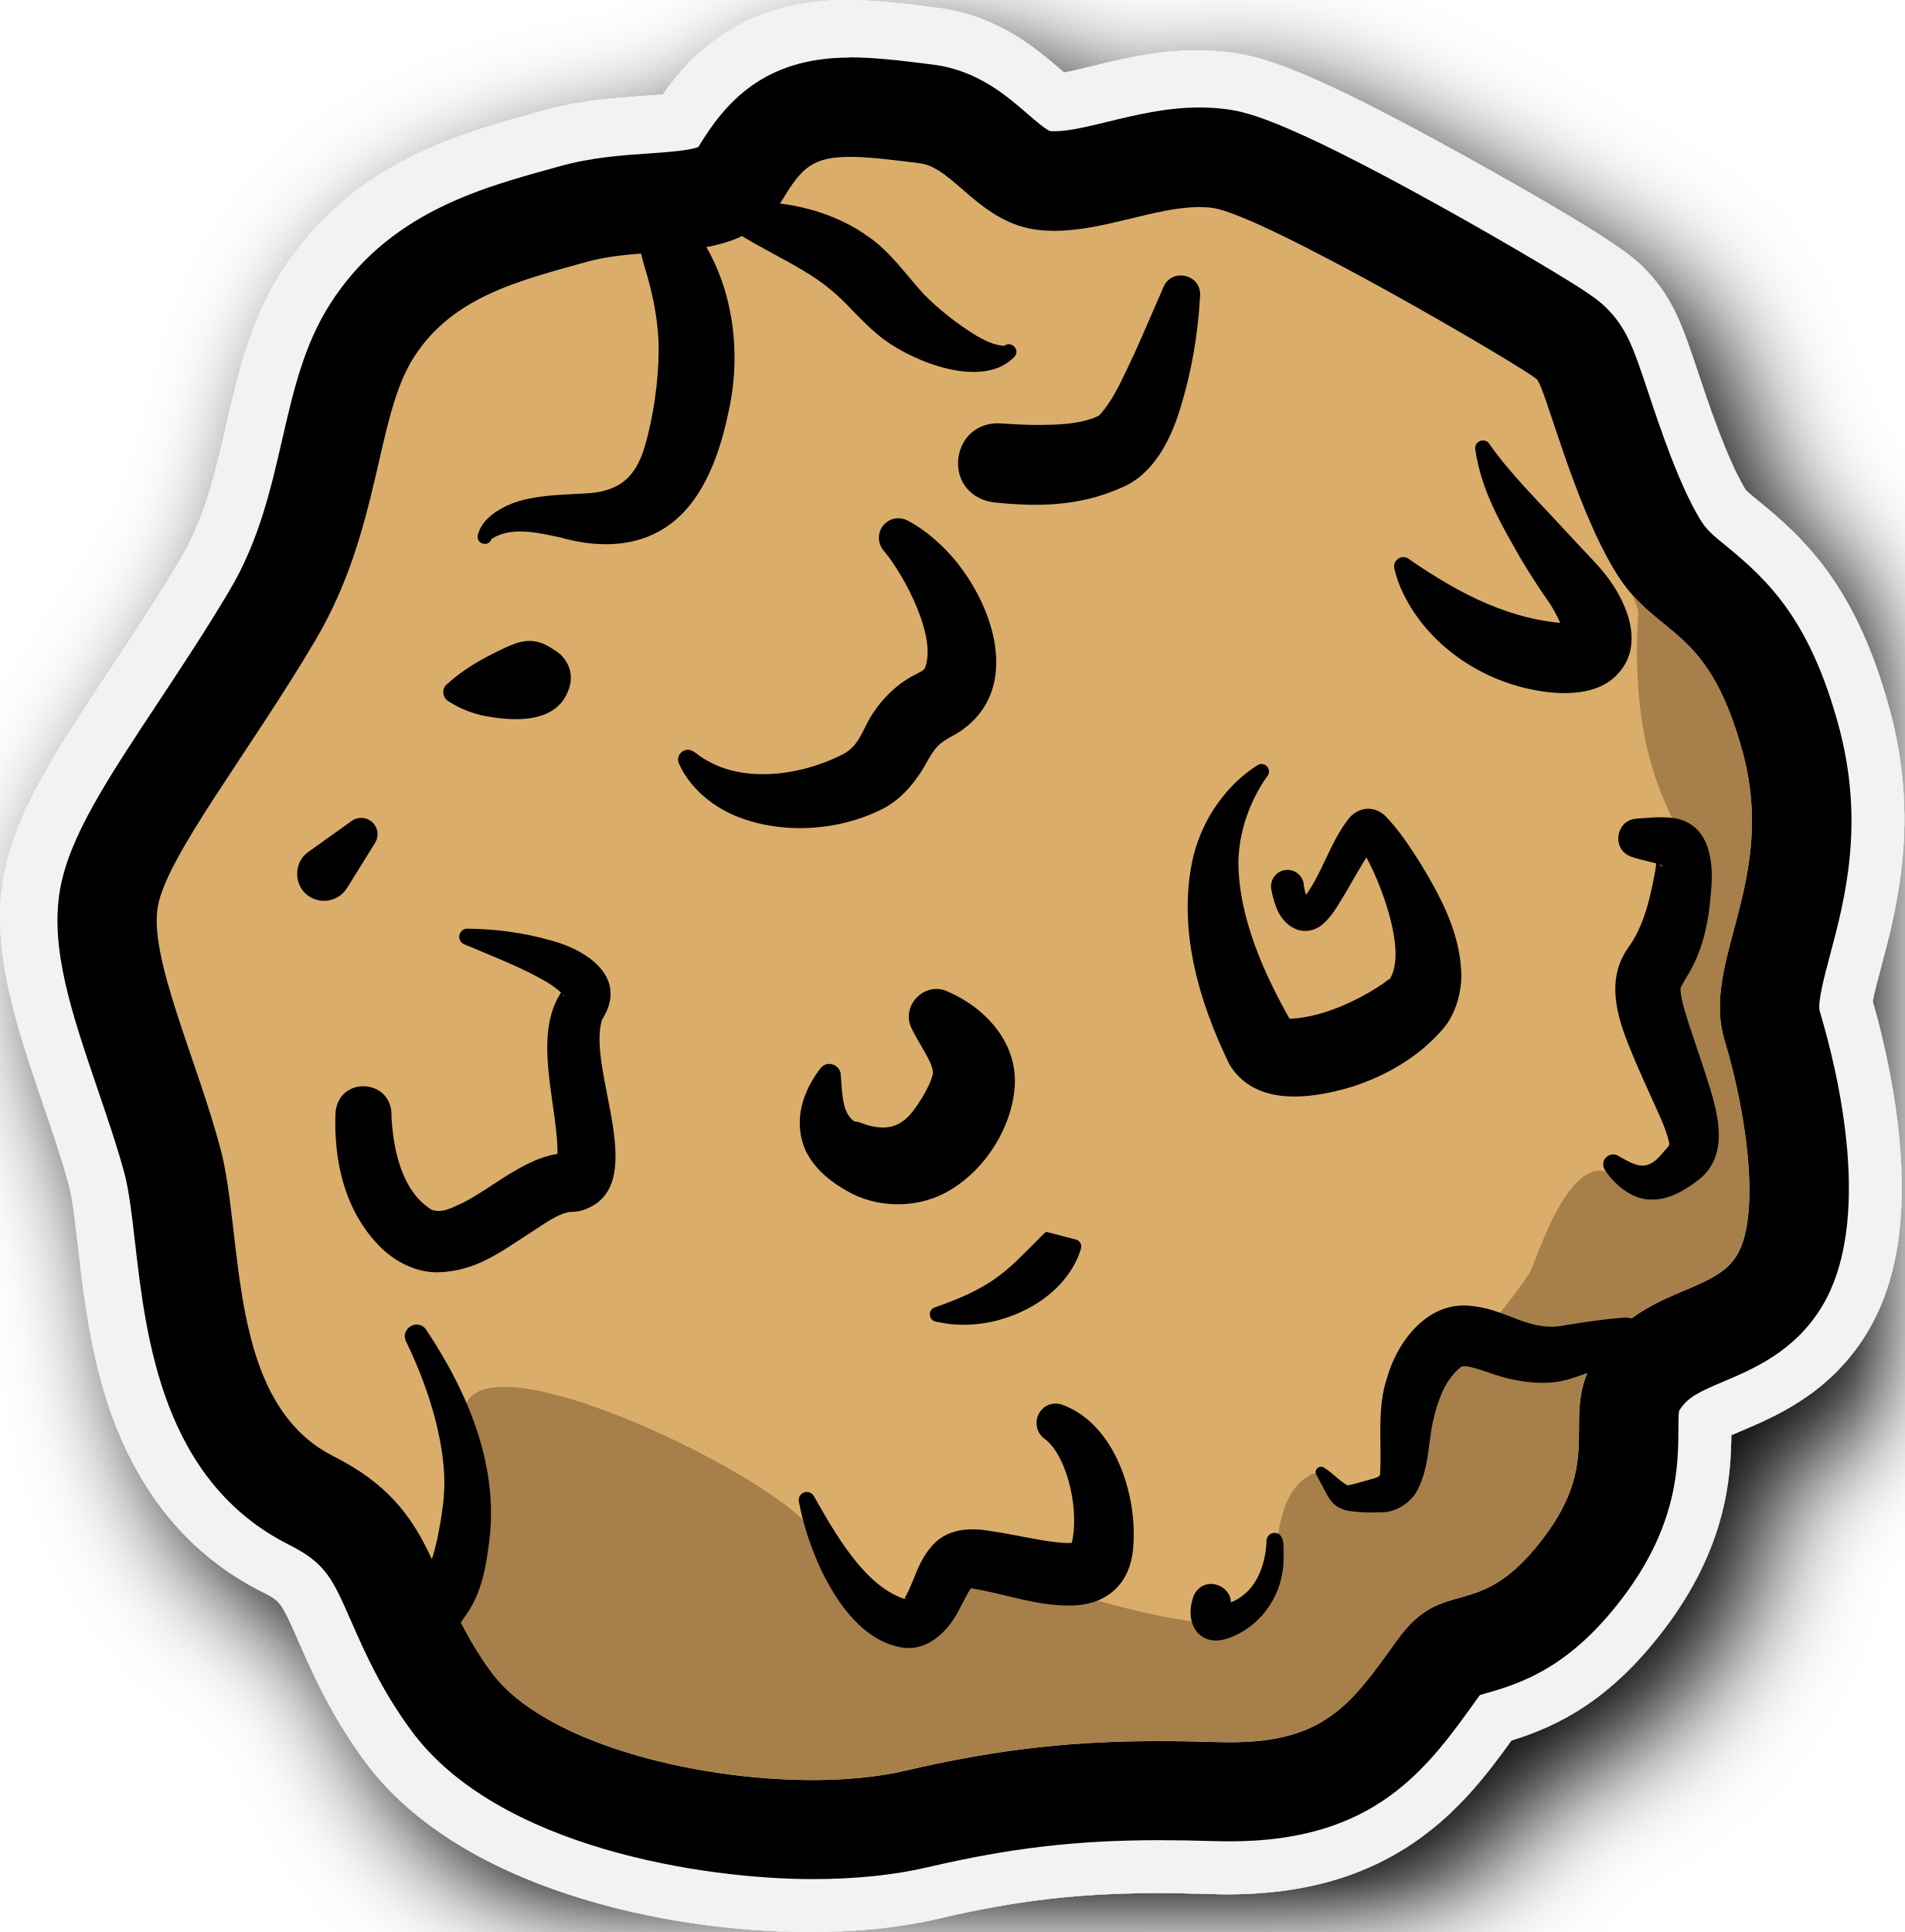
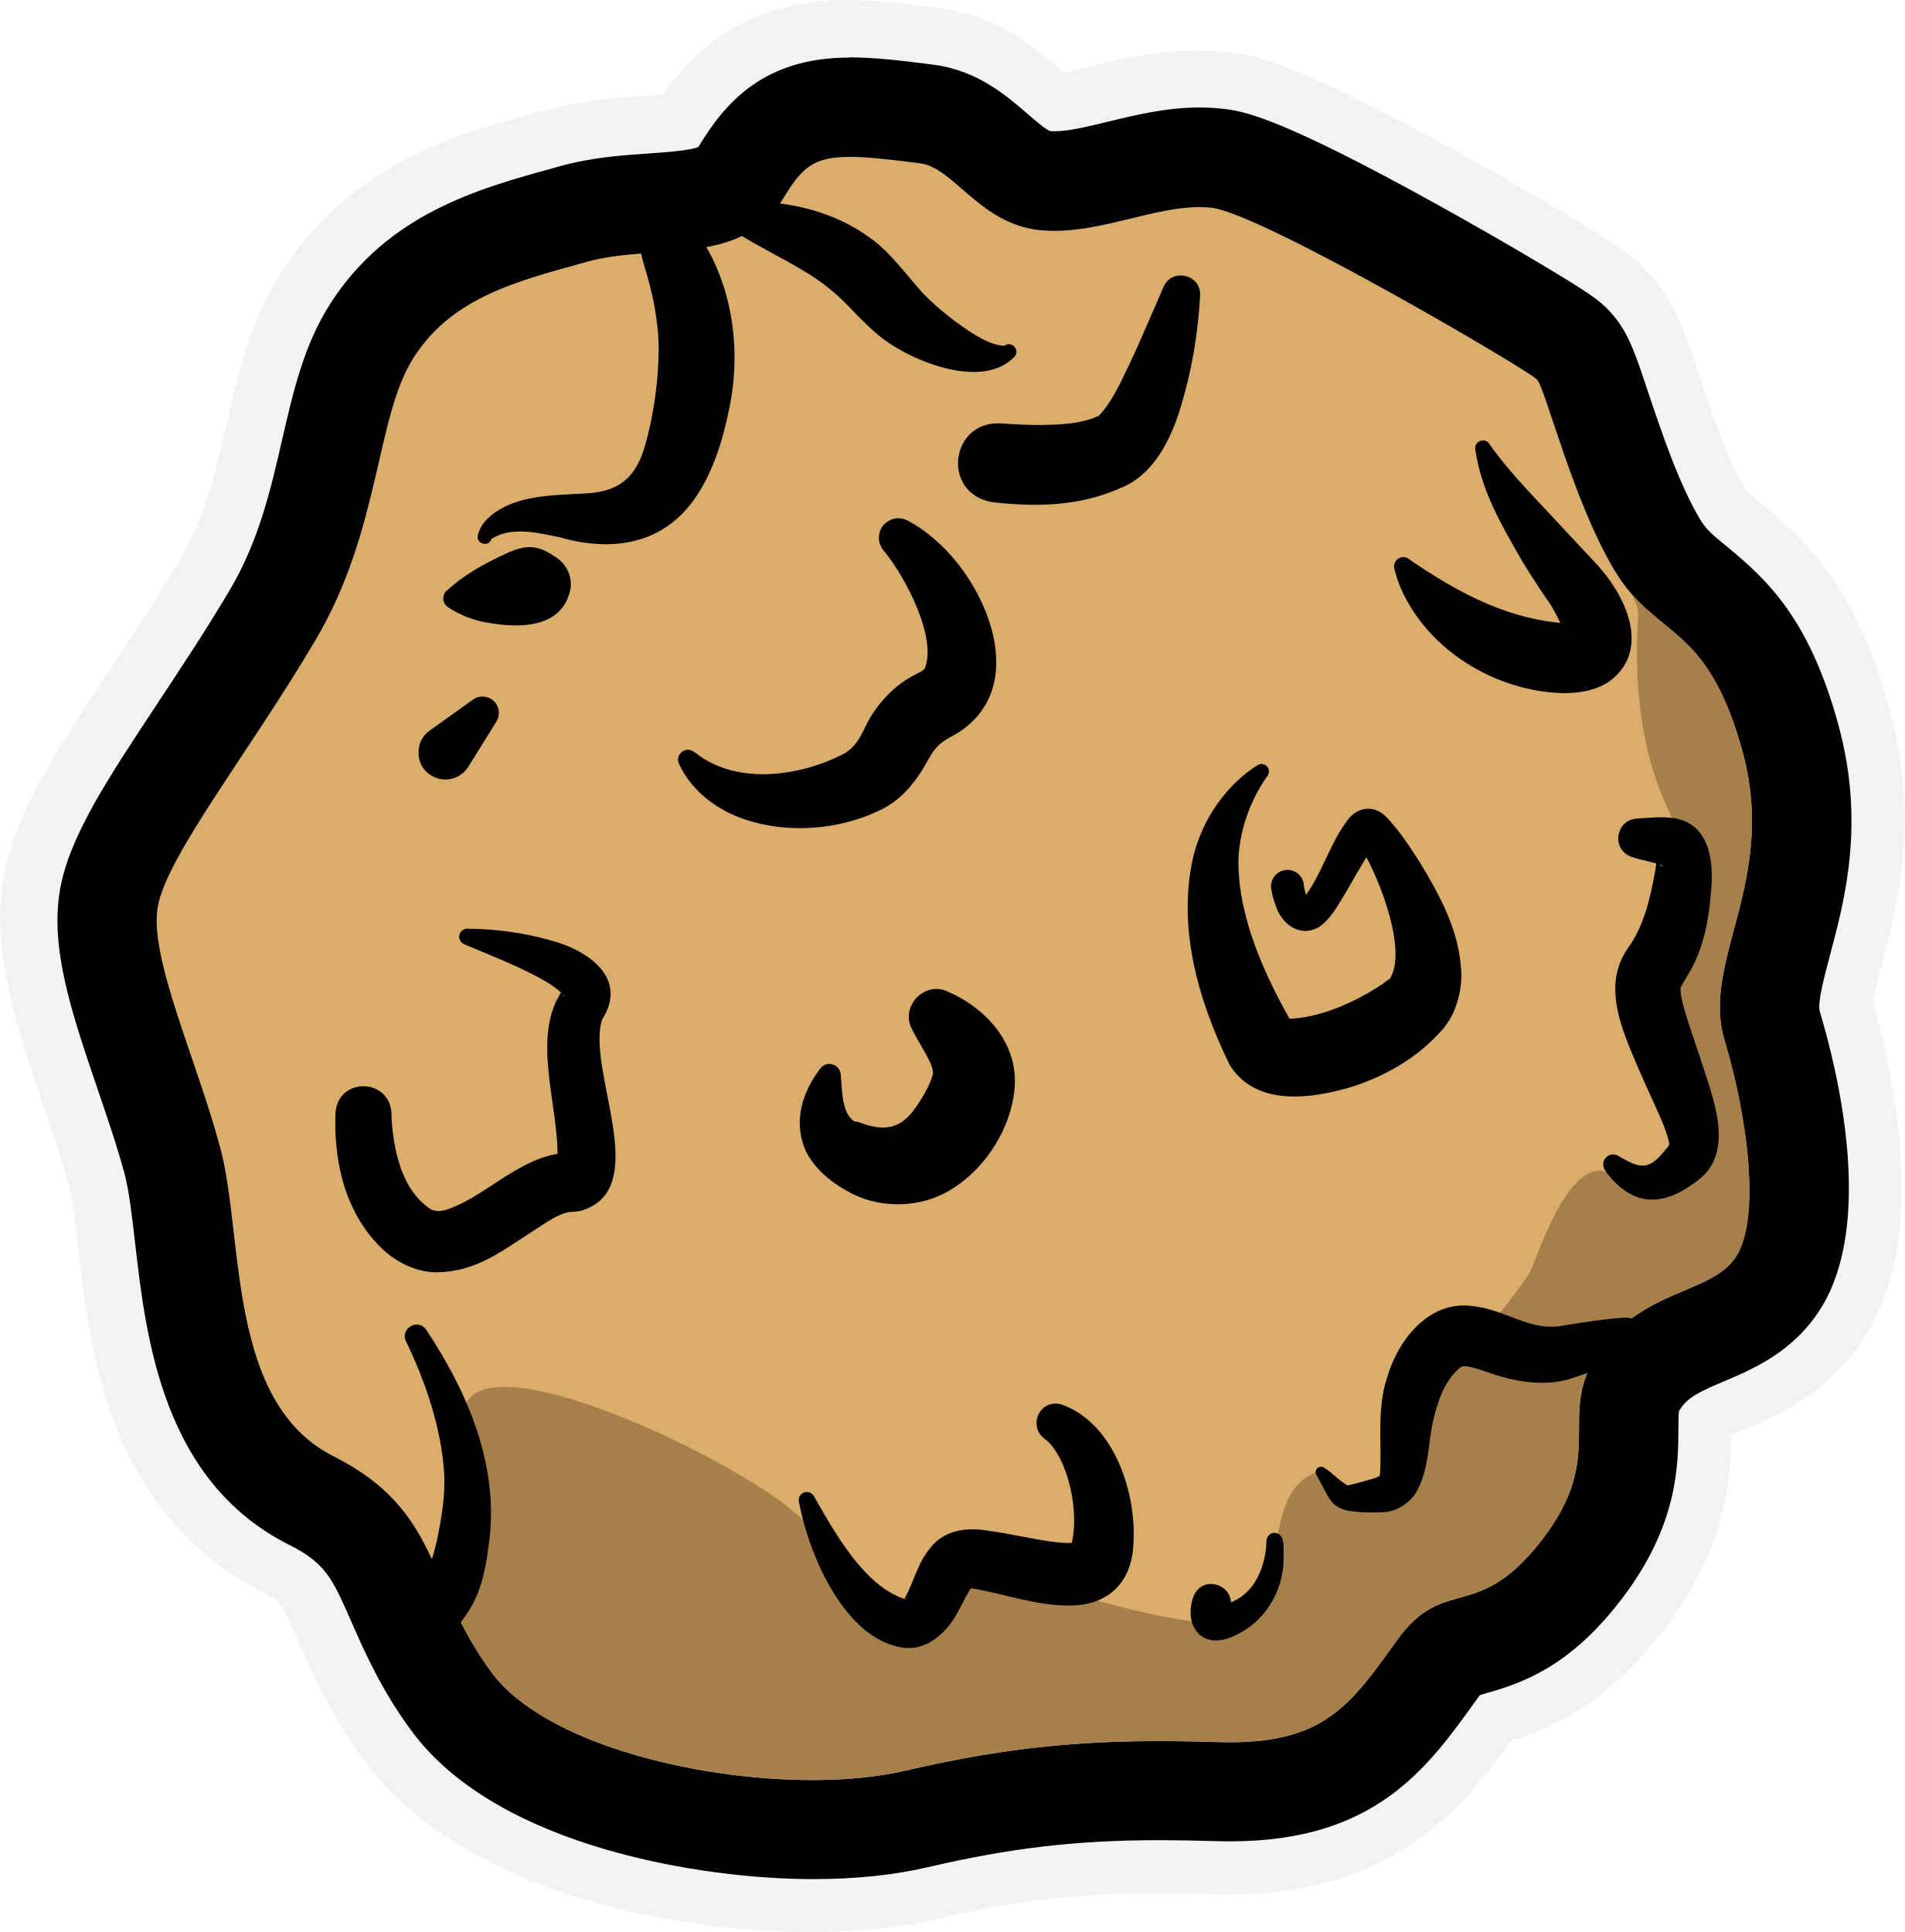
<svg xmlns="http://www.w3.org/2000/svg" id="Layer_2" data-name="Layer 2" viewBox="0 0 345.27 350.31">
  <defs>
    <style>
      .cls-1 {
        fill: #a67f4a;
      }

      .cls-1, .cls-2, .cls-3, .cls-4, .cls-5 {
        stroke-width: 0px;
      }

      .cls-2 {
        fill: #dbad6b;
      }

-       .cls-6 {
-         filter: url(#drop-shadow-1);
-       }
- 
      .cls-4 {
        fill: #ccc;
      }

      .cls-5 {
        fill: #f2f2f2;
      }
    </style>
-     <filter id="drop-shadow-1" filterUnits="userSpaceOnUse">
-       <feOffset dx="7" dy="7" />
-       <feGaussianBlur result="blur" stdDeviation="10" />
-       <feFlood flood-color="#000" flood-opacity="1" />
-       <feComposite in2="blur" operator="in" />
-       <feComposite in="SourceGraphic" />
-     </filter>
  </defs>
  <g id="Alien">
    <g id="Layer_15" data-name="Layer 15">
-       <g class="cls-6">
+       <g>
        <g>
          <path class="cls-4" d="m146.91,331.31c-23.29,0-53.72-7.26-65.47-23.21-4.87-6.61-7.53-12.66-9.87-17.99-3.74-8.52-6-13.66-15.55-18.47-18.57-9.35-21.12-31.45-22.99-47.58-.61-5.3-1.19-10.31-2.18-14-1.36-5.06-3.22-10.53-5.02-15.82-4.28-12.56-7.98-23.41-6.49-31.84,1.36-7.72,7.74-17.36,16.56-30.71,4.41-6.67,8.98-13.57,13.17-20.69,5.94-10.07,8.33-20.47,10.44-29.65,1.86-8.1,3.62-15.76,7.56-21.9,8.57-13.37,22.55-17.23,34.89-20.65l1.6-.44c4.82-1.34,9.6-1.67,14.22-1.99,9.5-.66,13.62-1.34,16.13-5.5,4.53-7.51,9.21-11.87,19.69-11.87,3.62,0,8.04.48,14.02,1.25,5.29.68,9.05,3.94,12.36,6.81,3.03,2.63,5.65,4.9,9.05,5.26.56.06,1.16.09,1.78.09,3.59,0,7.61-.98,11.85-2.01,4.66-1.13,9.47-2.3,14.38-2.3,1.19,0,2.36.07,3.48.21,2.31.29,7.71.97,35.52,16.4,25.13,13.94,28.5,17.16,28.8,17.48,1.93,2.06,2.75,4.52,4.94,11.09,2.36,7.06,5.92,17.73,10.26,25.01,2.01,3.37,4.05,5.03,6.88,7.33,5.56,4.52,12.47,10.15,17.3,27.73,4.25,15.47,1.05,27.47-1.52,37.12-1.66,6.22-2.97,11.14-1.78,15.09,1.64,5.46,9.4,33.37,1.17,46.52-3.42,5.46-8.79,7.74-13.53,9.75-4.58,1.94-8.54,3.62-11.58,7.94-2.04,2.9-2.05,4.9-2.06,8.89-.03,6.1-.06,14.46-8.41,25.38-7.5,9.81-13.68,12.18-19.88,13.91-3.13.88-4.19,1.17-6.41,4.29l-.1.14c-8.47,11.86-15.79,22.09-37.5,22.1-.78,0-1.58-.01-2.41-.04-3.88-.12-7.29-.18-10.41-.18-15.68,0-28.42,1.49-43.97,5.13-5.48,1.28-11.84,1.93-18.9,1.93Z" />
          <path class="cls-4" d="m153.6,28c3.09,0,7.18.44,12.86,1.18,6.11.79,10.8,10.94,21.6,12.1.91.1,1.82.14,2.73.14,9.05,0,18.31-4.31,26.24-4.31.8,0,1.59.04,2.36.14,9.18,1.15,57.25,29.37,58.87,31.1,1.62,1.73,6.48,21.89,14.04,34.56,7.56,12.67,16.74,9.22,23.22,32.83,6.48,23.61-7.56,38.01-3.24,52.41,4.32,14.4,6.48,32.25,2.16,39.17-4.32,6.91-16.74,5.76-24.84,17.28-8.1,11.52,1.62,18.43-10.26,33.98s-17.82,6.34-26.46,18.43c-8.31,11.63-13.12,18.46-30.27,18.46-.69,0-1.4-.01-2.13-.03-3.66-.11-7.2-.18-10.69-.18-14.52,0-28.16,1.18-46.02,5.36-4.87,1.14-10.66,1.7-16.85,1.7-21.94,0-48.95-6.97-58.22-19.55-11.88-16.13-9.18-29.37-28.62-39.17-19.44-9.79-16.2-39.74-20.52-55.87-4.32-16.13-12.96-34.56-11.34-43.77,1.62-9.22,16.74-28.22,28.62-48.38,11.88-20.16,10.8-40.32,17.82-51.26,7.02-10.94,18.9-13.82,31.33-17.28,12.42-3.46,28.07,1.05,35.65-11.52,3.31-5.49,5.37-7.51,11.98-7.51m0-18h0c-15.51,0-22.55,8.18-27.38,16.2-1.51.67-6.03.98-9.06,1.19-4.83.34-10.31.71-16.01,2.3l-1.59.44c-13.2,3.65-29.63,8.2-40.06,24.46-4.79,7.46-6.72,15.86-8.76,24.74-2.06,8.96-4.19,18.22-9.42,27.1-4.08,6.91-8.57,13.71-12.92,20.29-9.43,14.25-16.24,24.55-17.92,34.11-1.88,10.71,2.16,22.57,6.84,36.3,1.75,5.15,3.57,10.47,4.85,15.24.82,3.05,1.36,7.74,1.93,12.7,1.98,17.14,4.98,43.05,27.88,54.58,6.66,3.35,7.85,6.05,11.36,14.05,2.41,5.48,5.4,12.3,10.87,19.71,15.63,21.21,53.06,26.87,72.71,26.87,7.76,0,14.81-.73,20.95-2.17,14.84-3.47,26.98-4.89,41.92-4.89,3.04,0,6.35.06,10.14.17.91.03,1.81.04,2.68.04,26.34,0,35.73-13.14,44.82-25.86l.1-.14c.16-.23.3-.4.4-.53.34-.1.76-.22,1.11-.32,7.09-1.98,15.43-5.11,24.61-17.12,10.18-13.32,10.23-24.27,10.26-30.81,0-1.19.01-2.82.13-3.28h0s.08-.16.3-.47c1.42-2.02,3.25-2.93,7.73-4.83,5.37-2.27,12.73-5.39,17.65-13.26,9.75-15.59,3.12-42.87-.18-53.88-.45-1.51.83-6.32,1.86-10.19,2.7-10.13,6.39-24,1.5-41.81-5.16-18.8-12.54-26.02-20.29-32.33-2.7-2.2-3.69-3.06-4.83-4.96-3.85-6.45-7.22-16.56-9.45-23.25-2.42-7.26-3.64-10.9-6.92-14.4-1.73-1.85-3.26-3.07-12.51-8.58-5.63-3.36-12.2-7.13-18.49-10.62-29.33-16.27-35.47-17.04-38.76-17.45-1.48-.19-3.03-.28-4.6-.28-5.99,0-11.58,1.36-16.51,2.56-3.71.9-7.21,1.75-9.72,1.75-.3,0-.58-.01-.82-.04-.74-.19-2.85-2.02-4.11-3.11-3.85-3.33-9.11-7.9-17.1-8.93-6.33-.82-11.07-1.32-15.17-1.32h0Z" />
        </g>
        <path class="cls-5" d="m153.6,28c3.09,0,7.18.44,12.86,1.18,6.11.79,10.8,10.94,21.6,12.1.91.1,1.82.14,2.73.14,9.05,0,18.31-4.31,26.24-4.31.8,0,1.59.04,2.36.14,9.18,1.15,57.25,29.37,58.87,31.1,1.62,1.73,6.48,21.89,14.04,34.56,7.56,12.67,16.74,9.22,23.22,32.83,6.48,23.61-7.56,38.01-3.24,52.41,4.32,14.4,6.48,32.25,2.16,39.17-4.32,6.91-16.74,5.76-24.84,17.28-8.1,11.52,1.62,18.43-10.26,33.98-11.88,15.55-17.82,6.34-26.46,18.43-8.31,11.63-13.12,18.46-30.27,18.46-.69,0-1.4-.01-2.13-.03-3.66-.11-7.2-.18-10.69-.18-14.52,0-28.16,1.18-46.02,5.36-4.87,1.14-10.66,1.7-16.85,1.7-21.94,0-48.95-6.97-58.22-19.55-11.88-16.13-9.18-29.37-28.62-39.17-19.44-9.79-16.2-39.74-20.52-55.87-4.32-16.13-12.96-34.56-11.34-43.77,1.62-9.22,16.74-28.22,28.62-48.38,11.88-20.16,10.8-40.32,17.82-51.26,7.02-10.94,18.9-13.82,31.33-17.28,12.42-3.46,28.07,1.05,35.65-11.52,3.31-5.49,5.37-7.51,11.98-7.51m0-28h0c-8.97,0-16.48,2.14-22.95,6.53-4.65,3.16-7.93,6.93-10.48,10.6-1.23.11-2.61.21-3.7.28-5.04.35-11.32.78-17.99,2.64l-1.58.44c-14.06,3.89-33.31,9.22-45.81,28.7-5.73,8.92-7.94,18.57-10.09,27.9-1.98,8.6-3.84,16.72-8.29,24.26-3.94,6.69-8.37,13.38-12.65,19.85-10.1,15.26-17.39,26.29-19.43,37.9-2.33,13.23,2.31,26.85,7.22,41.26,1.7,4.99,3.46,10.16,4.65,14.61.63,2.34,1.15,6.88,1.66,11.26.98,8.51,2.21,19.1,5.72,29.3,5.31,15.39,14.59,26.52,27.59,33.07,3.39,1.7,3.45,1.74,6.71,9.15,2.47,5.62,5.85,13.31,11.97,21.62,16.83,22.84,54.02,30.94,80.76,30.94,8.52,0,16.34-.82,23.23-2.43,14.04-3.29,25.52-4.63,39.64-4.63,2.93,0,6.15.05,9.84.17,1.01.03,2.01.05,2.99.05,13.9,0,25.26-3.3,34.71-10.08,7.31-5.24,12.19-11.56,16.7-17.81,8.64-2.69,17.91-7.35,27.57-20,11.44-14.97,12.22-27.8,12.3-35.36.68-.3,1.42-.62,2.06-.89,5.85-2.48,15.64-6.62,22.23-17.17,5.34-8.54,7.41-19.57,6.34-33.73-.64-8.39-2.4-17.87-4.99-26.86.26-1.49.97-4.16,1.51-6.2,2.82-10.6,7.09-26.61,1.48-47.04-5.94-21.63-14.93-30.35-23.62-37.43-2.27-1.85-2.33-1.95-2.56-2.33-3.29-5.52-6.59-15.39-8.56-21.29-2.61-7.82-4.33-12.98-9.11-18.07-2.1-2.24-4.98-5.31-33.44-21.1-28.63-15.88-36.63-17.91-42.37-18.63-1.89-.24-3.86-.36-5.84-.36-7.19,0-13.67,1.58-18.88,2.84-1.63.4-3.66.89-5.24,1.19-.17-.15-.34-.29-.5-.43-4.26-3.69-11.39-9.88-22.37-11.3-6.72-.87-11.82-1.41-16.45-1.41h0Z" />
      </g>
      <g>
        <path class="cls-2" d="m39.93,208.16c-4.32-16.13-12.96-34.56-11.34-43.77,1.62-9.22,16.74-28.22,28.62-48.38,11.88-20.16,10.8-40.32,17.82-51.26,7.02-10.94,18.9-13.82,31.33-17.28,12.42-3.46,28.07,1.05,35.65-11.52,4.86-8.06,7.02-8.64,24.84-6.34,6.11.79,10.8,10.94,21.6,12.1s22.14-5.18,31.33-4.03,57.25,29.37,58.87,31.1c1.62,1.73,6.48,21.89,14.04,34.56s16.74,9.22,23.22,32.83c6.48,23.61-7.56,38.01-3.24,52.41,4.32,14.4,6.48,32.25,2.16,39.17-4.32,6.91-16.74,5.76-24.84,17.28-8.1,11.52,1.62,18.43-10.26,33.98-11.88,15.55-17.82,6.34-26.46,18.43-8.64,12.1-13.5,19.01-32.41,18.43-18.9-.58-34.57,0-56.71,5.18-22.14,5.18-63.19-1.73-75.07-17.85-11.88-16.13-9.18-29.37-28.62-39.17-19.44-9.79-16.2-39.74-20.52-55.87Z" />
        <path class="cls-3" d="m153.99,28.44c3.09,0,7.18.44,12.86,1.18,6.11.79,10.8,10.94,21.6,12.1.91.1,1.82.14,2.73.14,9.05,0,18.31-4.31,26.24-4.31.8,0,1.59.04,2.36.14,9.18,1.15,57.25,29.37,58.87,31.1,1.62,1.73,6.48,21.89,14.04,34.56,7.56,12.67,16.74,9.22,23.22,32.83,6.48,23.61-7.56,38.01-3.24,52.41,4.32,14.4,6.48,32.25,2.16,39.17-4.32,6.91-16.74,5.76-24.84,17.28-8.1,11.52,1.62,18.43-10.26,33.98-11.88,15.55-17.82,6.34-26.46,18.43-8.31,11.63-13.12,18.46-30.27,18.46-.69,0-1.4-.01-2.13-.03-3.66-.11-7.2-.18-10.69-.18-14.52,0-28.16,1.18-46.02,5.36-4.87,1.14-10.66,1.7-16.85,1.7-21.94,0-48.95-6.97-58.22-19.55-11.88-16.13-9.18-29.37-28.62-39.17-19.44-9.79-16.2-39.74-20.52-55.87-4.32-16.13-12.96-34.56-11.34-43.77,1.62-9.22,16.74-28.22,28.62-48.38,11.88-20.16,10.8-40.32,17.82-51.26,7.02-10.94,18.9-13.82,31.33-17.28,12.42-3.46,28.07,1.05,35.65-11.52,3.31-5.49,5.37-7.51,11.98-7.51m0-18v18V10.44h0c-15.51,0-22.55,8.18-27.38,16.2-1.51.67-6.03.98-9.06,1.19-4.83.33-10.31.71-16.01,2.3l-1.59.44c-13.2,3.65-29.63,8.2-40.06,24.46-4.79,7.46-6.72,15.86-8.76,24.74-2.06,8.96-4.19,18.22-9.42,27.1-4.08,6.91-8.57,13.71-12.92,20.29-9.43,14.25-16.24,24.55-17.92,34.11-1.88,10.71,2.16,22.57,6.84,36.3,1.75,5.15,3.57,10.47,4.85,15.24.82,3.05,1.36,7.74,1.93,12.7,1.98,17.14,4.98,43.05,27.88,54.58,6.66,3.35,7.85,6.05,11.36,14.05,2.41,5.48,5.4,12.3,10.87,19.71,15.63,21.21,53.06,26.87,72.71,26.87,7.76,0,14.81-.73,20.95-2.17,14.84-3.47,26.98-4.89,41.92-4.89,3.04,0,6.35.06,10.14.17.91.03,1.81.04,2.68.04,26.34,0,35.74-13.15,44.82-25.86l.1-.14c.16-.23.3-.4.4-.53.34-.1.76-.22,1.11-.32,7.09-1.98,15.43-5.11,24.61-17.12,10.18-13.32,10.23-24.27,10.26-30.81,0-1.19.01-2.82.13-3.28h0s.08-.16.3-.47c1.42-2.02,3.25-2.93,7.73-4.83,5.37-2.27,12.73-5.39,17.65-13.26,9.75-15.59,3.12-42.88-.18-53.88-.45-1.51.83-6.32,1.86-10.19,2.7-10.13,6.39-24,1.5-41.82-5.16-18.8-12.54-26.02-20.29-32.33-2.7-2.2-3.69-3.06-4.83-4.96-3.85-6.45-7.22-16.56-9.45-23.25-2.42-7.26-3.64-10.9-6.91-14.4-1.73-1.85-3.26-3.07-12.51-8.58-5.63-3.36-12.2-7.13-18.49-10.62-29.33-16.27-35.47-17.04-38.76-17.45-1.48-.19-3.03-.28-4.6-.28-5.99,0-11.58,1.36-16.51,2.56-3.71.9-7.21,1.75-9.72,1.75-.3,0-.58-.01-.82-.04-.74-.19-2.85-2.02-4.11-3.11-3.85-3.33-9.11-7.9-17.1-8.93-6.33-.82-11.07-1.32-15.17-1.32h0Z" />
      </g>
      <path class="cls-1" d="m315.92,136.17c-5.58-20.32-13.15-20.6-19.97-28.35.36,1.12,1.15,2.26,1.07,3.58-1.46,23.49,4.8,33.97,7.72,40.19,3.24,6.91.54,18.43-3.78,25.34-2.37,3.79,11.61,23.58,6.48,33.98-.88,1.78-8.64,6.34-14.58,2.3-8.32-5.65-14.36,16.01-15.66,17.85-8.1,11.52-6.48,7.49-15.66,16.13-14.1,13.27-2.16,24.19-14.58,24.19-3.07,0-6.24-5.5-9.18-4.03-10.71,5.36-1.91,27.52-16.74,27.07-8.64-.26-23.81-4.22-35.65-8.64-10.8-4.03-12.96,1.73-19.44,9.22-5.4,6.24-13.5-12.1-19.98-19.01-10.35-11.04-66.74-37.66-61.57-16.7,2.7,10.94-1.19,16.3-4.22,27.52,2.22,5.06,4.61,10.53,8.92,16.37,11.88,16.13,52.93,23.04,75.07,17.85,22.14-5.18,37.81-5.76,56.71-5.18,18.9.58,23.76-6.34,32.41-18.43,8.64-12.1,14.58-2.88,26.46-18.43,11.88-15.55,2.16-22.46,10.26-33.98,8.1-11.52,20.52-10.37,24.84-17.28s2.16-24.77-2.16-39.17c-4.32-14.4,9.72-28.8,3.24-52.41Z" />
      <path class="cls-3" d="m183.86,64.76c-5.65,5.8-17.86,1-23.44-3.1-1.99-1.45-3.98-3.44-5.69-5.21-2.91-3.12-5.53-5.29-9.05-7.36-3.5-2.14-7.53-4.05-11.56-6.54-1.55-.9-2.07-2.92-1.12-4.44.58-.94,1.6-1.48,2.63-1.51,7.51-.16,15.72,1.84,21.99,6.44,3.86,2.65,6.95,7.15,9.9,10.32,2.62,2.7,6.23,5.51,9.51,7.51,1.52.86,3.07,1.68,4.81,1.81.08.03.23-.02.18.09,1.32-1.18,3.13.78,1.83,2h0Z" />
      <path class="cls-3" d="m181.68,76.79c1.88.13,3.91.24,5.78.26,3.95,0,8.5-.04,11.83-1.71,2.78-2.99,4.55-7.44,6.42-11.29,1.76-3.89,3.47-7.98,5.23-11.97,1.49-3.57,6.83-2.37,6.66,1.47-.38,7.06-1.54,13.88-3.65,20.65-1.71,5.6-4.83,11.87-10.67,14.25-7.68,3.41-15.37,3.49-23.39,2.6-9.31-1.62-7.61-14.98,1.79-14.27h0Z" />
      <path class="cls-3" d="m229.71,140.82c-3.13,4.46-5.11,10.12-5.17,15.52.04,10.04,4.68,20.35,9.68,29.1,0,0,.52.86.52.86l.03.05c-.07-.19-.23-.41-.37-.58-.14-.19-.3-.37-.47-.5-.59-.52-.81-.51-.68-.53,5.89-.04,12.39-3,17.25-6.2.39-.27.78-.58,1.15-.87.11-.06.22-.04.36-.2,3.16-5.02-1.76-17.82-4.73-22.84-.37-.62-.74-1.19-1.03-1.6,0,0,0-.02,0-.02,0,0-.02-.04,0-.03.7.54,1.72.74,2.57.47.31-.11.43-.15.67-.32.13-.12.07-.07.05-.07-.21.17-.65.72-1.02,1.25-1.39,1.97-3.35,5.55-4.63,7.72-1.27,2.01-2.55,4.59-4.77,6.08-3.61,2.03-6.87-.74-7.88-4.07-.33-.96-.57-1.77-.74-2.83-.28-1.62.81-3.16,2.43-3.44,1.62-.28,3.16.81,3.44,2.43.04.99.64,2.83.87,3.01-.11-.11-.38-.17-.55-.2-.09,0-.17.02-.25.01-.04,0-.03.02-.1.04-.08.02-.15.06-.21.1-.02-.01-.05.04.01-.03,3.56-4.38,4.85-10.22,8.47-14.78,1.88-2.18,4.8-2.32,6.81-.15,2.47,2.62,4.23,5.38,6.13,8.34,3.59,5.94,7.05,12.32,7.39,19.58.2,3.32-.9,7.83-3.48,10.64-4.4,5.02-10.21,8.32-16.37,10.31-7.17,2.13-17.41,3.73-22.16-4.04-5.67-11.63-9.58-25.02-6.51-37.98.9-3.4,2.37-6.62,4.36-9.37,1.99-2.78,4.32-5.11,7.24-6.94.63-.4,1.47-.2,1.86.43.34.54.23,1.18-.14,1.64h0Z" />
-       <path class="cls-3" d="m81.1,124.01c2.95-2.67,6.04-4.41,9.37-6.03,3.72-1.79,6.2-2.83,10.05-.11,2.28,1.3,3.46,3.96,2.81,6.41-1.84,7.23-10.53,6.59-16.27,5.36-1.97-.51-3.9-1.26-5.85-2.56-1.07-.69-1.12-2.3-.12-3.08h0Z" />
-       <path class="cls-3" d="m55.91,154.47l7.86-5.62c1.33-.95,3.18-.64,4.13.69.72,1,.72,2.3.11,3.29l-5.1,8.2c-1.43,2.29-4.44,3-6.74,1.57-2.95-1.74-3.06-6.21-.26-8.13h0Z" />
+       <path class="cls-3" d="m81.1,107.01c2.95-2.67,6.04-4.41,9.37-6.03,3.72-1.79,6.2-2.83,10.05-.11,2.28,1.3,3.46,3.96,2.81,6.41-1.84,7.23-10.53,6.59-16.27,5.36-1.97-.51-3.9-1.26-5.85-2.56-1.07-.69-1.12-2.3-.12-3.08h0Z" />
+       <path class="cls-3" d="m77.91,132.47l7.86-5.62c1.33-.95,3.18-.64,4.13.69.72,1,.72,2.3.11,3.29l-5.1,8.2c-1.43,2.29-4.44,3-6.74,1.57-2.95-1.74-3.06-6.21-.26-8.13h0Z" />
      <path class="cls-3" d="m70.96,202.24c.33,6.14,1.82,13.67,7.28,17.11,1.8.63,3.2-.12,5.64-1.23,6.05-3.07,12.14-9.14,19.55-9.08-.97.06-2.07.71-2.45,1.65-.01.04-.02.02-.02.04-.01.02-.01.04,0,.06.05-.21.1-.44.11-.69.37-9.3-4.96-22.27.97-30.6.07.03,0,.07-.01.15-.02.06.02.09-.02.19-.02.35.06.76.21.85.03.05.06-.08-.15-.32-1.03-1.25-3.13-2.46-4.75-3.32-4.03-2.14-8.61-3.92-13.1-5.81-.78-.29-1.17-1.18-.84-1.95.24-.57.79-.91,1.37-.9,5.11.05,10.08.7,15.18,2.14,6.51,1.72,14.11,6.74,9.23,14.35-2.89,9.23,9.36,30.66-3.74,34.63-.7.19-1.46.22-2.18.24-2.52.5-4.81,2.37-7.48,4.04-4.96,3.16-9.35,6.66-16.22,6.9-3.83.12-7.64-1.74-10.36-4.37-6.63-6.45-8.71-15.74-8.35-24.57.57-6.72,10.21-6.21,10.16.49h0Z" />
      <path class="cls-3" d="m74.26,288.92c1.07-1.46,1.77-2.09,2.18-2.64,1.57-2.01,2.17-4.36,2.82-7.11.77-3.86,1.48-7.8,1.28-11.86-.46-8.14-3.31-16.61-6.88-24.01-1.23-2.35,2.07-4.39,3.61-2.2,7.72,11.61,13.53,25.33,11.26,39.62-.45,3.69-1.35,8.03-3.58,11.43-.82,1.27-1.63,2.25-1.79,2.62-3.84,7.42-14.13.76-8.91-5.85h0Z" />
-       <path class="cls-3" d="m86.66,96.97c.56-2.26,2.48-3.82,4.4-4.84,4.61-2.63,11.72-2.36,16.06-2.73,5.31-.52,8.15-2.93,9.78-8.42,1.56-5.29,2.49-11.78,2.53-17.5,0-5.19-1.06-10.24-2.59-15.22-.41-1.45-.92-3.12-.88-4.65,0-2.99,2.42-5.41,5.41-5.41s5.41,2.42,5.41,5.41c.05-.28.05-.57,0-.85,0,0,.01,0,.01,0,0,0,.02.01.02.01,6.18,9.17,7.69,21.23,5.28,31.93-1.02,4.98-2.76,10.72-5.8,15.24-5.83,8.76-15.11,10.22-24.69,7.51-4.04-.85-8.88-2.06-12.48.27-.49,1.59-2.94.9-2.46-.74h0Z" />
      <path class="cls-3" d="m147.59,271.32c3.7,6.47,9,16.09,16.25,18.54.51.1.63-.04.37-.05-.1,0-.19,0-.19-.02.02-.08.09-.14.22-.38,1.54-2.81,2.08-5.87,4.43-8.74,2.59-3.31,6.62-3.77,10.54-3.12,4.26.58,8.2,1.61,12.18,2.07,1.32.15,2.42.25,3.57.05-.27.12-.78.68-.85.92,1.83-5.95-.38-16.06-4.43-19.5-3.51-2.27-1.27-7.53,2.75-6.44,9.75,3.38,13.88,16.57,13.03,26-.53,6.7-4.96,10.5-11.55,10.46-6.32.06-12.19-2.3-18.13-3.17-.12-.01-.41-.03-.17-.03.22-.04.58-.15.75-.28.19-.16.19-.17.11-.13-.89.86-1.7,2.82-2.5,4.22-1.79,3.73-5.58,7.73-10.3,7.02-7.11-1.08-11.92-8.12-14.75-14.02-1.88-4.02-3.24-8.1-4.08-12.46-.15-.79.38-1.56,1.17-1.71.66-.12,1.3.22,1.59.8h0Z" />
      <path class="cls-3" d="m222.89,292.06c-.07.06-.25.51-.3.62-.04.1-.04.1-.08.08-.15-.77-1.03-1.65-1.82-1.55-.05.05.28.03.58-.02,1.54-.41,3.14-1.06,4.36-2.12,2.65-2.18,3.91-6.16,4-9.57-.04-.85.64-1.59,1.51-1.56,2.1.14,1.49,3.28,1.6,4.68-.02,6.17-3.7,11.94-9.57,14.25-5.52,2.26-8.67-2.41-6.72-7.55,1.92-4.2,8.14-1.55,6.44,2.74h0Z" />
      <path class="cls-3" d="m240.08,266.13c1.46.86,2.85,2.48,4.25,3.2.79-.14,1.58-.35,2.59-.64,0,0,2.32-.66,2.32-.66.32-.09.84-.28.97-.58.39-5.56-.63-11.91,1.27-17.59,1.9-6.71,7.51-14.16,15.53-13.04,5.93.64,9.68,4.16,15.28,3.7.67-.06,1.58-.24,2.24-.35,3.27-.52,6.55-1,9.89-1.26,3.95-.27,5.31,5.16,1.72,6.78-3.64,1.61-7.34,2.96-11.08,4.21-5.07,1.72-10.99.52-15.66-1.21-1.51-.49-2.81-.9-3.53-.94-.77-.04-.63-.04-1.05.16-2.71,2.23-3.93,5.51-4.84,9.13-1.08,4.27-.75,8.86-2.97,13.13-1.07,2.13-3.65,3.9-6.11,4.02-2.19.09-4.02.1-6.33-.24-.88-.14-2.11-.62-2.82-1.35-.87-.88-1.41-2.12-1.91-3.02-.36-.74-.78-1.45-1.18-2.19-.48-.88.59-1.84,1.4-1.28h0Z" />
      <path class="cls-3" d="m296.89,148.42c1.99-.1,4.9-.5,7.34.06,6.09,1.51,6.46,8.45,6.01,13.1-.36,5.06-1.32,10.26-3.95,14.76-.43.75-1.18,1.95-1.54,2.68-.08.28-.02.35-.05.61.2,2.16,1.01,4.43,1.69,6.57.53,1.58,1.93,5.77,2.47,7.4,1.96,6.2,5.53,15.24-.83,20.29-2.53,1.91-5.4,3.74-8.81,3.61-3.45-.04-6.6-2.86-8.21-5.34-.57-.81-.38-1.94.44-2.51.6-.42,1.37-.43,1.96-.07,3.44,1.99,5.23,2.85,7.93-.37,0,0,.73-.84.73-.84,0,0,.38-.44.38-.44.07-.11.08-.17.13-.25.13-.16.04-.26.1-.35-.06-.1-.02-.12-.07-.23-.35-1.63-.92-2.99-1.76-4.94-1.69-3.78-3.73-8.12-5.26-11.95-2.42-5.87-4.44-12.52-.44-18.27,2.94-4.03,4.05-9.08,4.96-13.96,0,0,.14-.93.14-.93.01-.22.04-.47.07-.63.01-.02.05-.24.15,0,.03.03.06.06.1.08.04.01.08.12.14.17.2.16.45.37.69.4.21-.02-.03-.11-.11-.17-1.56-.63-3.72-.91-5.46-1.54-3.77-1.27-2.88-6.85,1.05-6.92h0Z" />
      <path class="cls-3" d="m255.59,101.47c9.32,6.39,18.43,11.09,29.2,11.61.09-.02.21-.03.29-.04.13-.03-.25.17-.35.25-.4.31-.87.91-1.01,1.42-.21.75-.07.86-.08.63,0-.22-.09-.71-.28-1.25-.43-1.28-1.46-3.23-2.23-4.47-1.75-2.5-3.56-5.26-5.13-7.87-3.67-6.43-7.45-12.71-8.52-20.34-.16-1.55,1.96-2.16,2.66-.77,3.91,5.53,8.91,10.35,13.48,15.38,1.17,1.26,4.16,4.46,5.3,5.66.47.47,1.08,1.16,1.49,1.67,4.17,4.85,8.24,13.37,2.81,18.95-3.56,3.85-9.89,3.71-14.33,2.94-9.9-1.66-19.2-7.75-23.95-16.63-.94-1.73-1.65-3.5-2.13-5.54-.21-.9.35-1.8,1.25-2.01.57-.14,1.1.05,1.53.39h0Z" />
-       <path class="cls-3" d="m169.57,237.03c4.11-1.45,8.08-3.05,11.55-5.69,2.36-1.71,4.49-4,6.55-6.03.56-.52,1.42-1.54,2.02-1.95,0,0,5.39,1.4,5.39,1.4.72.18,1.14.95.91,1.66-.23.71-.48,1.47-.81,2.11-2.06,4.31-5.97,7.55-10.27,9.45-3.65,1.64-7.55,2.4-11.49,2.19-1.26-.04-2.52-.3-3.76-.53-.73-.15-1.19-.86-1.05-1.58.1-.52.49-.88.95-1.03h0Z" />
      <path class="cls-3" d="m152.46,195.19c.24,2.94.25,6.7,2.42,8.12.39.16.59.01.96.2,3.02,1.18,5.92,1.48,8.26-.53,1.74-1.33,4.44-5.89,4.91-7.78.28-.68.15-1.11-.19-2.17-.87-2.06-2.4-4.22-3.51-6.52-2.12-4.16,2.47-8.74,6.59-6.69,6.81,2.96,12.71,9.29,12.07,17.37-.56,7.23-5.21,14.75-11.75,18.63-5.32,3.19-12.25,3.34-17.66.66-3.52-1.82-6.83-4.34-8.53-7.94-2.28-5.33-.48-10.65,2.75-14.86,1.3-1.62,3.83-.5,3.66,1.51h0Z" />
      <path class="cls-3" d="m126.15,136.53c7.53,5.97,19.12,4.19,26.92.11,2.26-1.33,2.97-3.19,4.07-5.33,1.73-3.53,5.1-7.21,8.93-9.05.47-.29,1.24-.58,1.58-1.02,2.37-5.5-3.56-16.72-7.29-21.24-1.43-1.51-1.33-3.94.31-5.25,1.12-.9,2.62-1.01,3.83-.39,2.03,1.04,3.79,2.37,5.39,3.82,9.12,8,16.86,26.34,3.81,34.69-.89.5-2.14,1.16-2.94,1.77-.83.62-1.64,1.65-2.34,2.89-1.94,3.62-4.5,7.08-8.22,9.05-8.26,4.27-19.22,4.86-27.71.98-3.5-1.68-6.61-4.22-8.59-7.56-.3-.48-.52-.93-.8-1.56-.72-1.54,1.08-3.12,2.51-2.24,0,0,.55.33.55.33h0Z" />
+       <path class="cls-3" d="m86.66,96.97c.56-2.26,2.48-3.82,4.4-4.84,4.61-2.63,11.72-2.36,16.06-2.73,5.31-.52,8.15-2.93,9.78-8.42,1.56-5.29,2.49-11.78,2.53-17.5,0-5.19-1.06-10.24-2.59-15.22-.41-1.45-.92-3.12-.88-4.65,0-2.99,2.42-5.41,5.41-5.41s5.41,2.42,5.41,5.41c.05-.28.05-.57,0-.85,0,0,.01,0,.01,0,0,0,.02.01.02.01,6.18,9.17,7.69,21.23,5.28,31.93-1.02,4.98-2.76,10.72-5.8,15.24-5.83,8.76-15.11,10.22-24.69,7.51-4.04-.85-8.88-2.06-12.48.27-.49,1.59-2.94.9-2.46-.74h0Z" />
    </g>
  </g>
</svg>
